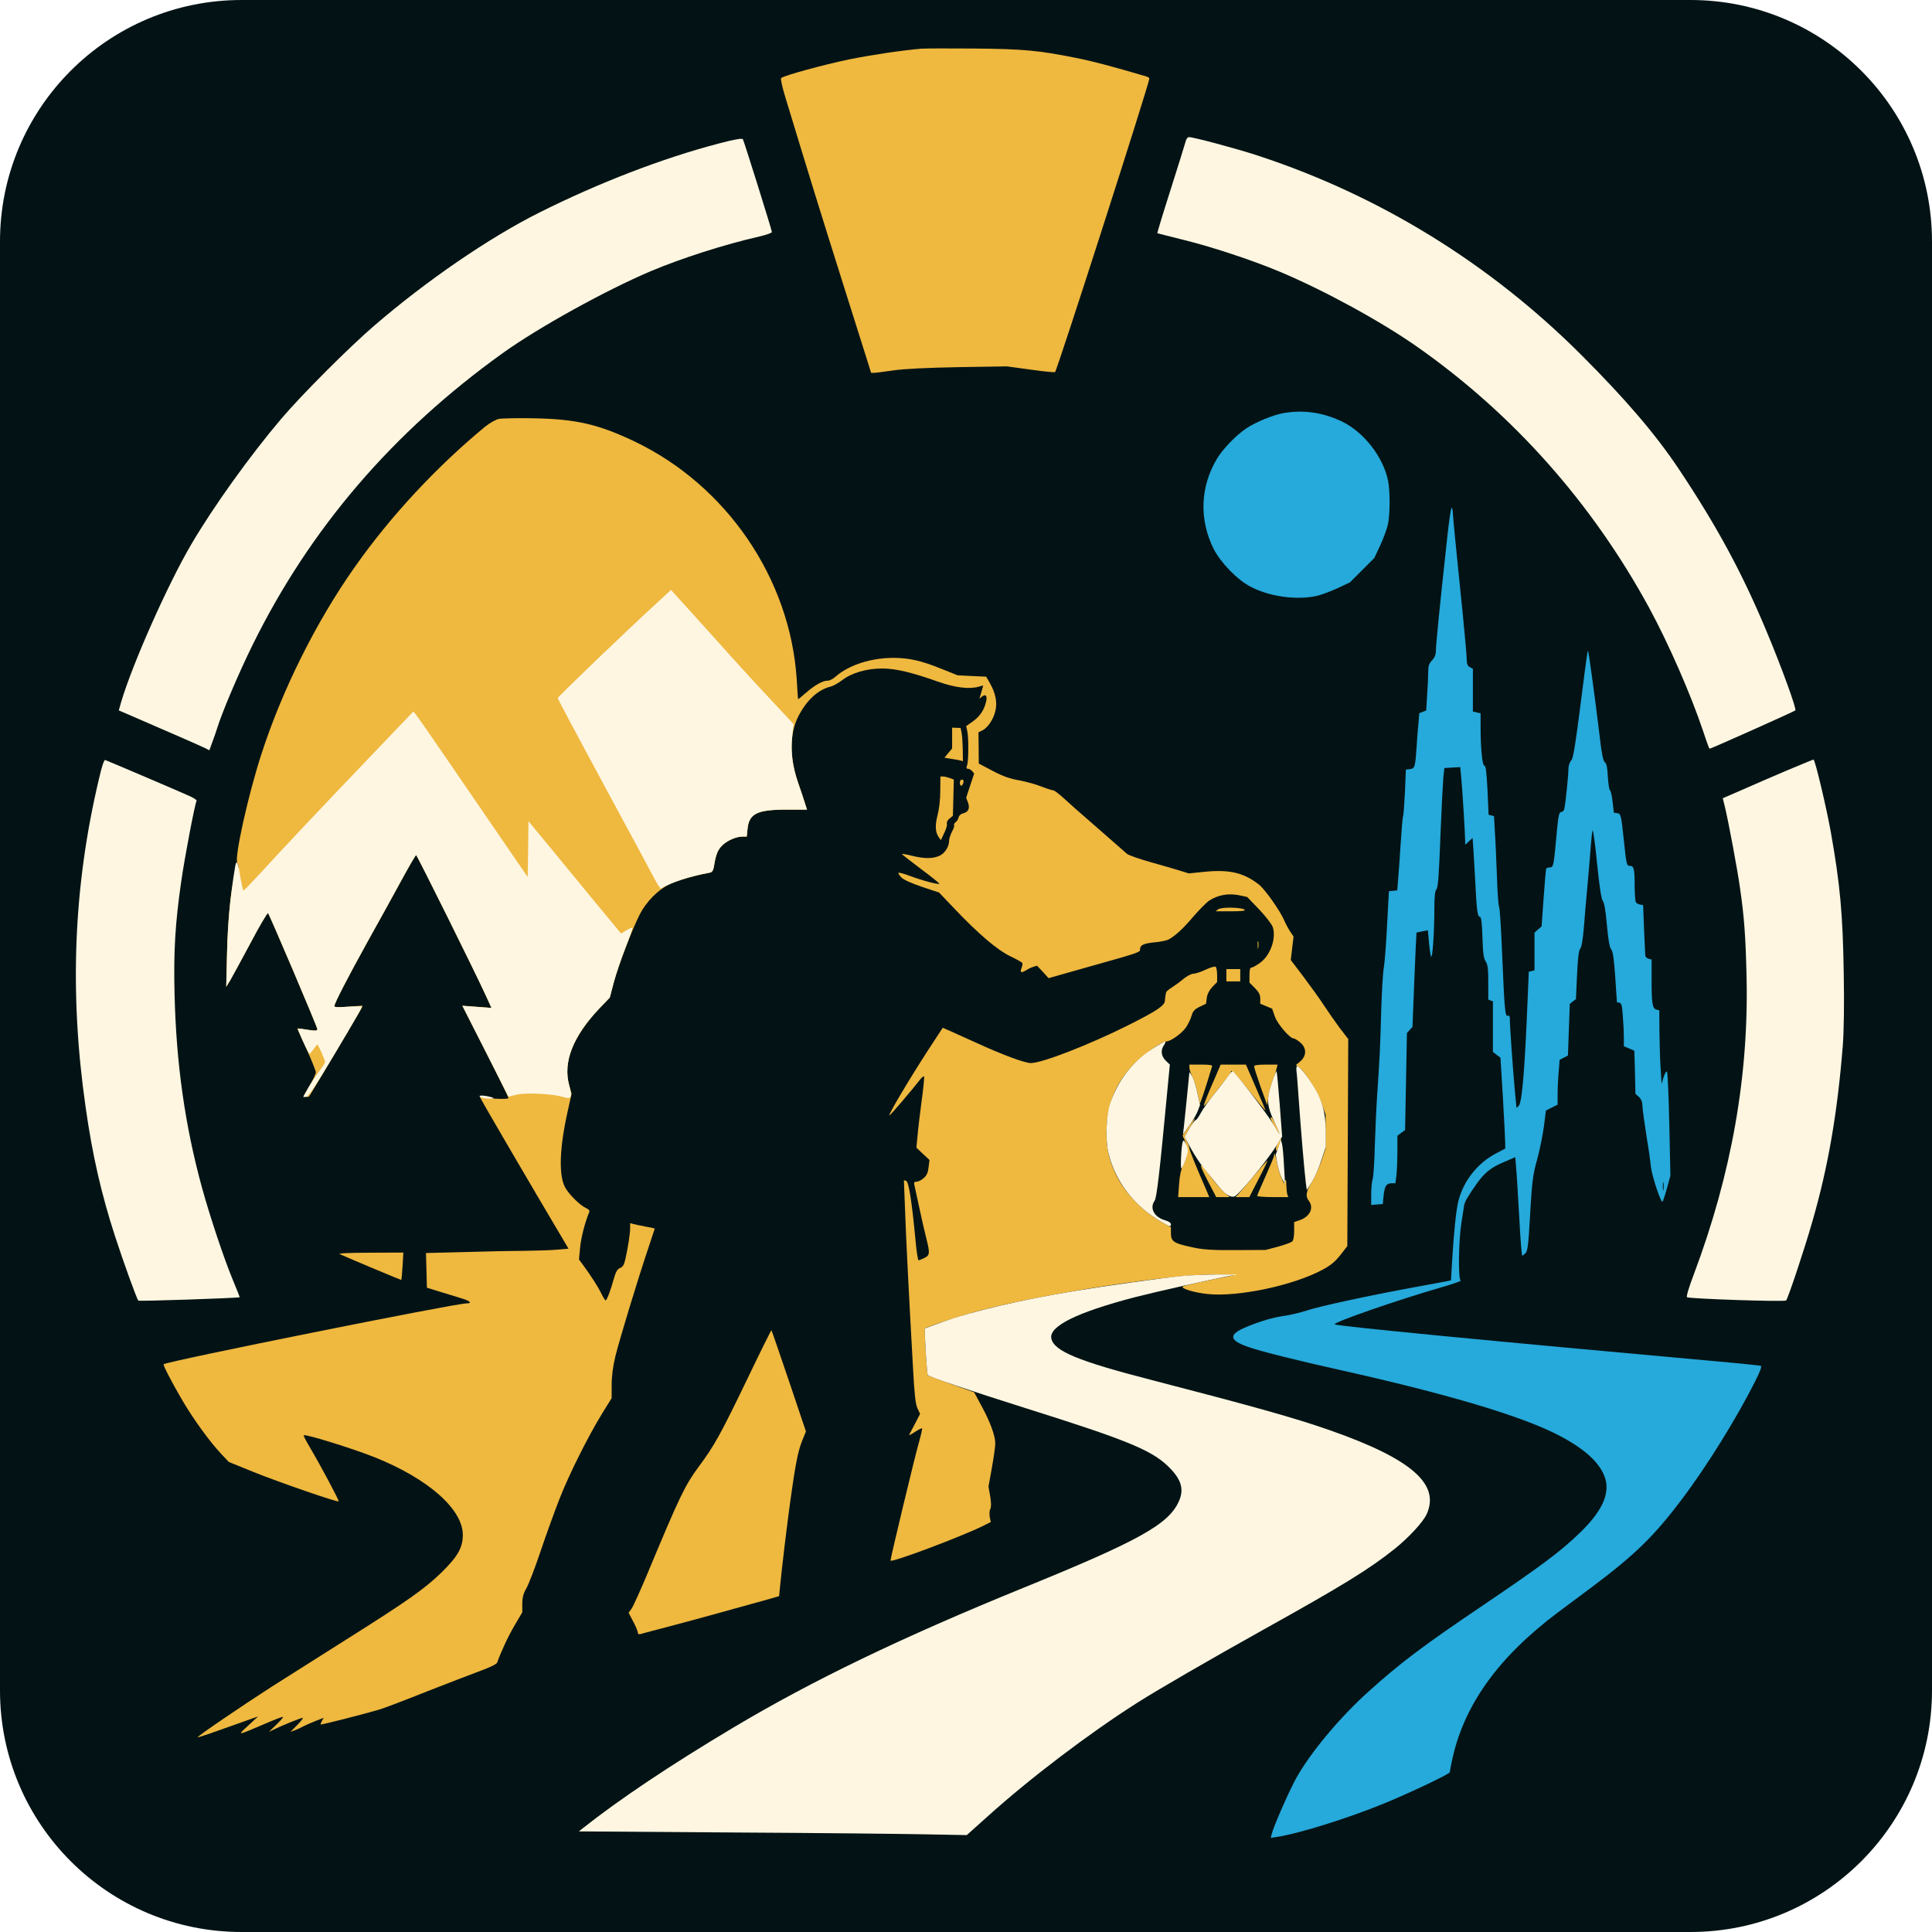
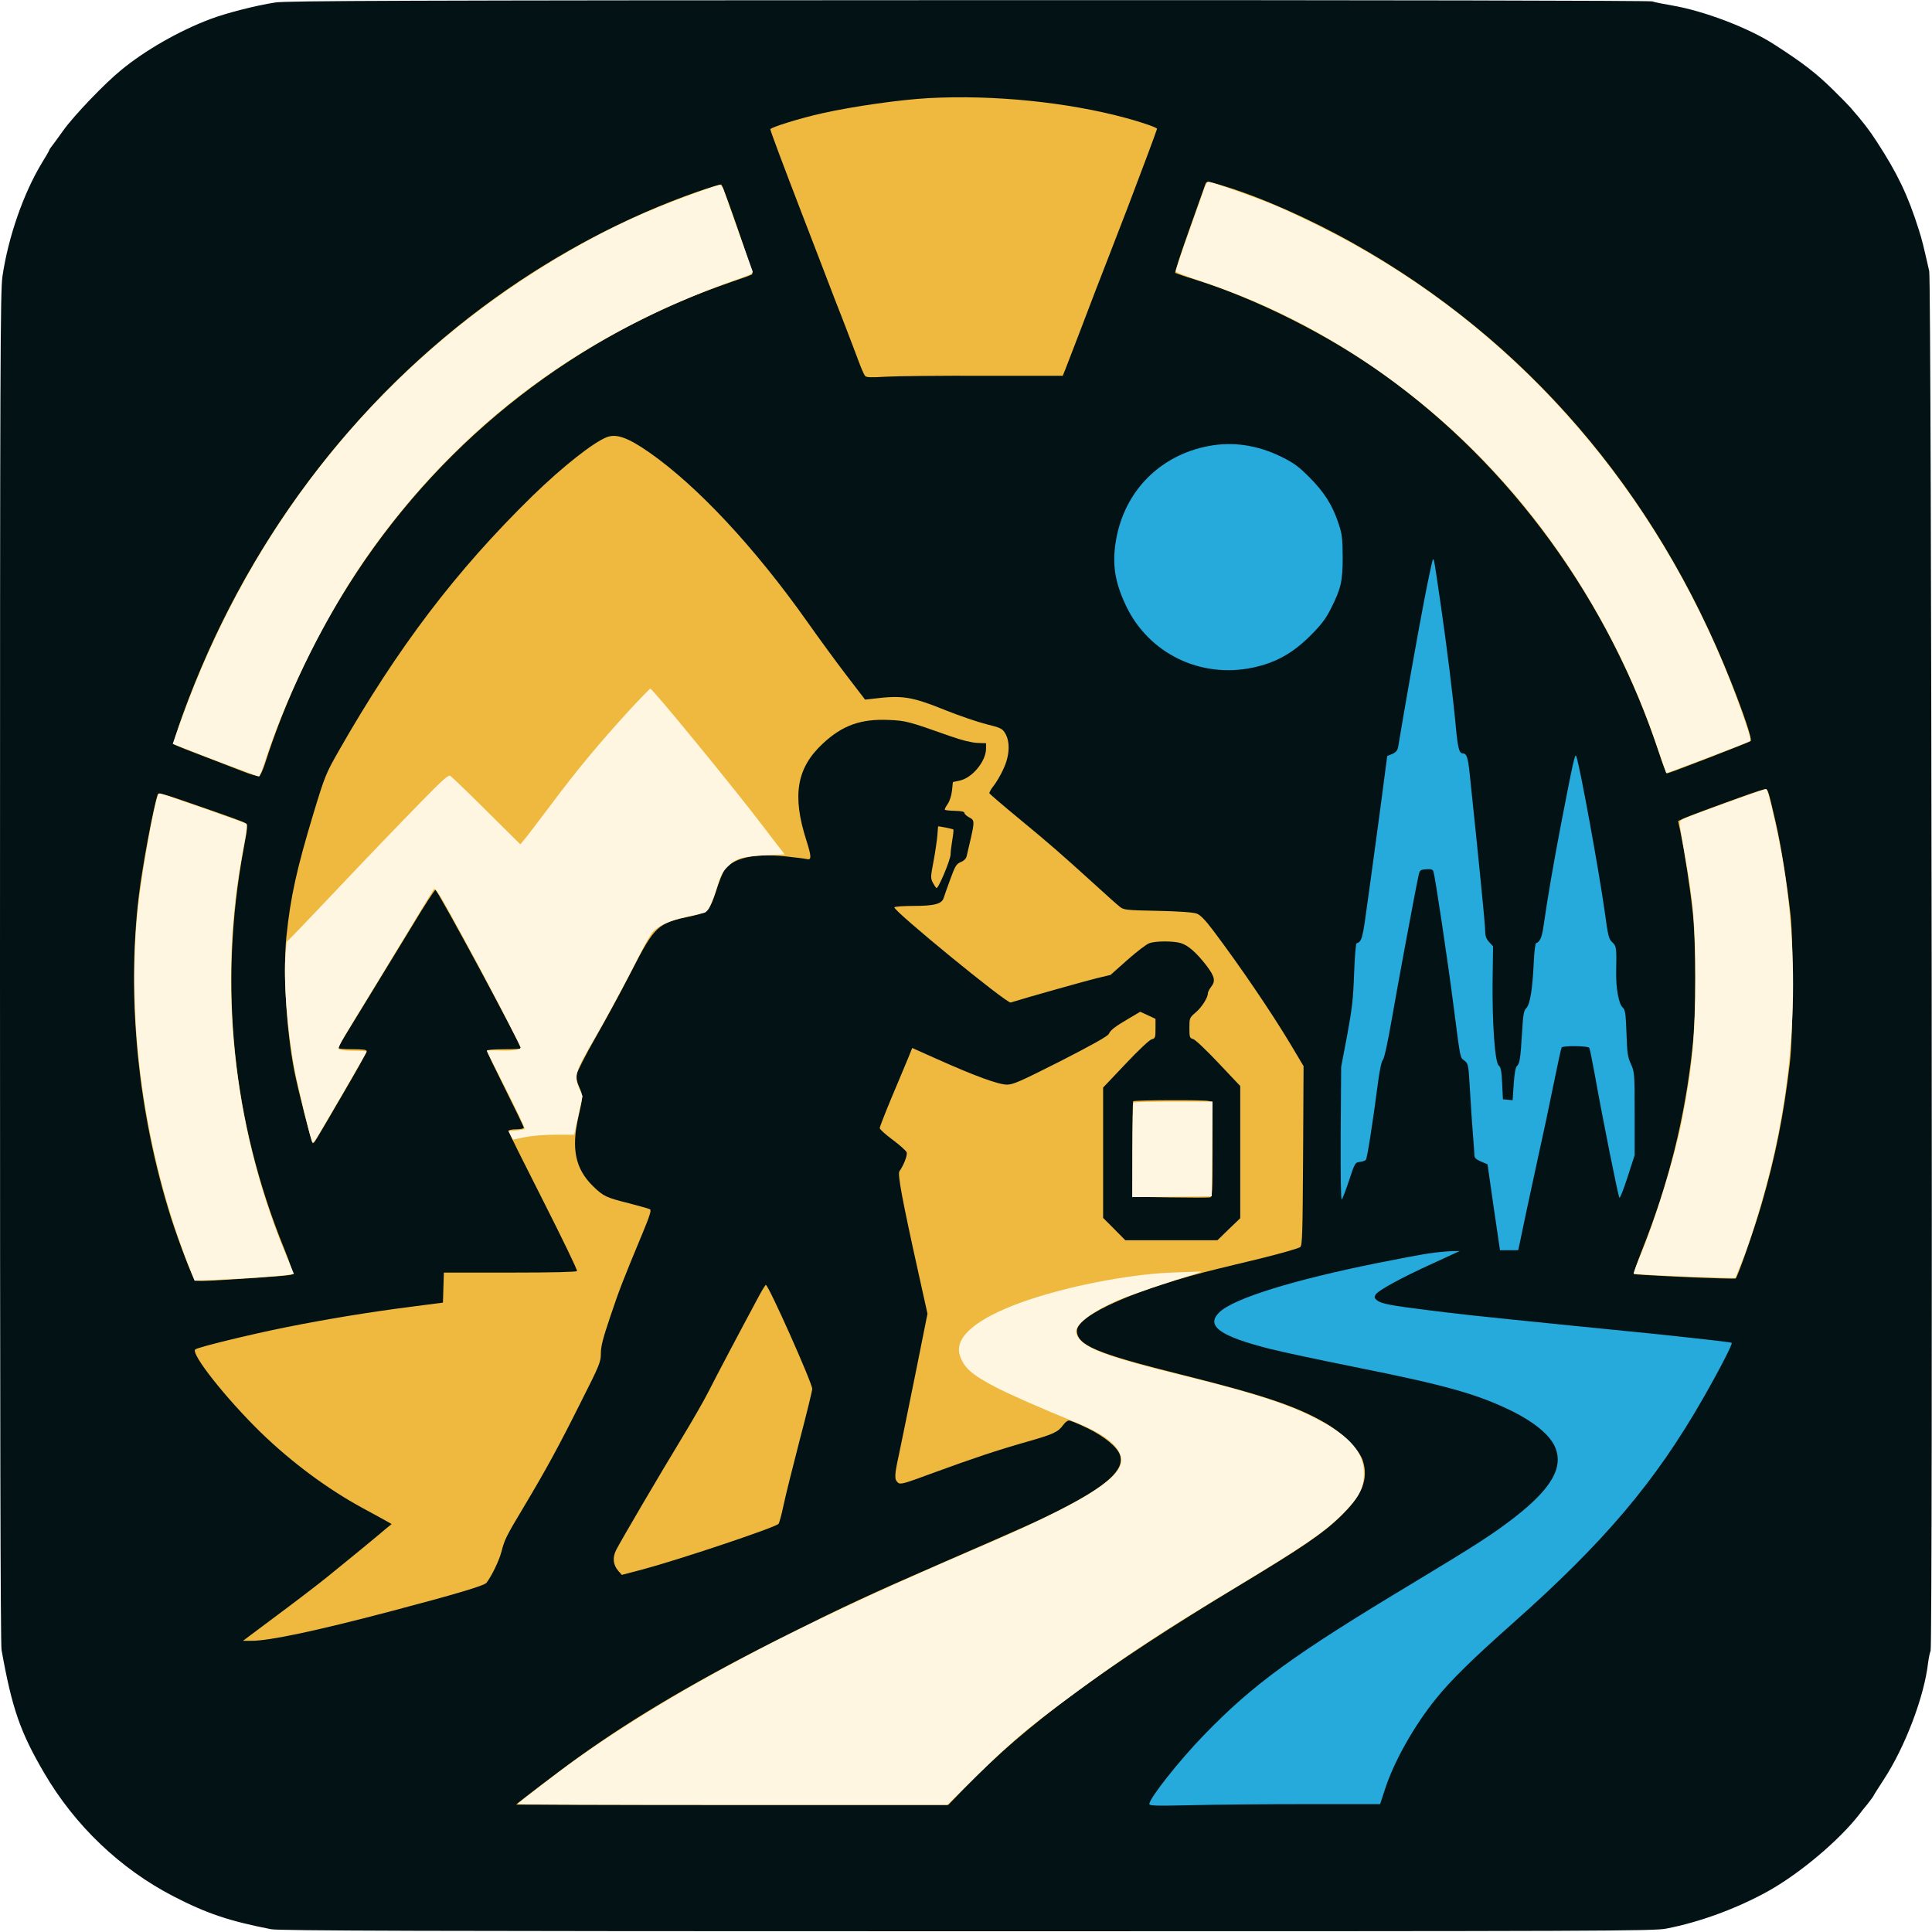
- <svg xmlns="http://www.w3.org/2000/svg" width="1254" height="1254" viewBox="0 0 1254 1254">
-   <rect width="1254" height="1254" fill="#031315" rx="156.75" />
+ <svg xmlns="http://www.w3.org/2000/svg" width="1254" height="1254" viewBox="0 0 1254 1254" role="img" aria-labelledby="a5-title a5-description">
+   <g transform="translate(0,1254) scale(0.1,-0.1)" fill="#031315" stroke="none" id="night">
+     <path d="M1788 12524 c-130 -20 -321 -69 -426 -109 -199 -75 -421 -202 -576 -330 -106 -86 -305 -294 -374 -390 -39 -55 -76 -105 -82 -112 -5 -7 -10 -14 -10 -17 0 -3 -22 -41 -49 -85 -119 -197 -217 -478 -255 -734 -14 -97 -16 -527 -16 -4484 0 -2867 3 -4396 10 -4432 68 -381 122 -535 278 -801 200 -341 493 -620 837 -798 217 -112 363 -161 635 -214 52 -10 970 -13 4515 -13 4164 0 4456 1 4540 17 218 42 460 131 663 244 207 116 462 331 592 500 8 11 31 40 51 64 20 25 38 50 40 55 2 6 31 50 63 100 141 214 266 543 291 765 4 30 11 64 16 75 15 33 6 8886 -9 8955 -38 167 -46 201 -68 270 -70 222 -138 364 -272 570 -49 76 -90 129 -172 223 -14 16 -65 68 -115 117 -107 105 -193 172 -380 292 -165 107 -456 218 -665 253 -52 9 -109 20 -126 26 -19 5 -1716 9 -4440 8 -3672 -1 -4424 -4 -4496 -15z" id="night-contour-01" />
+   </g>
  <g transform="translate(0,1254) scale(0.1,-0.1)" fill="#EFB83F" stroke="none" id="warm">
-     <path d="M5980 12224 c-135 -12 -315 -39 -466 -69 -169 -35 -429 -106 -444 -122 -5 -4 8 -60 27 -123 154 -507 235 -769 368 -1190 84 -267 161 -511 171 -542 l18 -58 20 0 c12 0 68 8 126 16 69 10 214 17 420 21 l315 5 154 -21 c84 -12 156 -19 159 -16 15 15 612 1874 612 1905 0 4 -8 10 -17 13 -223 66 -352 100 -458 121 -245 49 -343 58 -660 61 -165 1 -320 1 -345 -1z" />
-     <path d="M3238 9821 c-20 -4 -60 -27 -90 -51 -315 -260 -613 -580 -845 -910 -251 -355 -474 -803 -608 -1220 -86 -267 -174 -665 -155 -700 15 -29 12 -62 -9 -84 -27 -30 -52 -255 -58 -511 l-4 -210 24 40 c13 22 72 131 132 243 59 112 111 200 115 195 10 -11 320 -739 320 -753 0 -12 -16 -12 -82 -1 -27 4 -48 7 -48 6 0 -1 27 -62 60 -135 33 -73 60 -141 60 -150 0 -10 -18 -49 -40 -86 l-40 -69 16 -3 c8 -2 17 -2 19 0 7 7 338 563 343 577 l5 14 -91 -7 c-64 -5 -92 -4 -92 3 0 18 83 179 214 416 68 121 165 298 217 393 51 94 96 172 100 172 6 0 390 -774 453 -913 l36 -79 -95 7 -94 7 65 -128 c177 -348 234 -463 234 -471 0 -12 -163 -3 -179 11 -11 8 -11 4 2 -19 22 -44 339 -585 514 -880 l53 -90 -72 -6 c-40 -4 -141 -7 -224 -8 -83 0 -258 -4 -390 -8 l-239 -6 3 -113 3 -112 87 -27 c48 -14 111 -34 140 -43 54 -16 69 -32 29 -32 -72 0 -1947 -376 -1965 -395 -5 -5 54 -119 122 -235 69 -118 178 -269 252 -347 l49 -52 160 -65 c171 -69 546 -198 553 -191 5 4 -112 224 -188 353 -24 40 -41 74 -39 76 10 10 319 -86 462 -143 349 -140 573 -339 571 -506 -1 -81 -33 -138 -137 -240 -111 -108 -217 -183 -617 -435 -168 -106 -386 -244 -485 -307 -187 -120 -487 -324 -482 -329 1 -2 41 11 87 27 47 17 135 48 195 69 l110 39 -65 -60 c-72 -66 -74 -66 104 10 65 28 121 50 123 47 2 -2 -17 -25 -44 -51 l-48 -46 34 16 c50 25 174 75 186 75 5 0 -11 -21 -35 -46 l-45 -45 28 10 c15 6 40 17 56 26 16 8 52 24 80 35 l52 20 -11 -19 c-5 -11 -10 -22 -10 -24 0 -5 297 71 386 98 32 10 169 62 304 116 135 53 292 113 348 134 61 22 106 44 109 54 25 70 71 170 113 241 l50 85 0 55 c0 41 7 67 26 100 15 25 57 135 94 245 37 110 92 261 121 335 60 155 187 409 277 555 l62 100 0 85 c0 57 8 120 25 190 27 108 144 495 215 705 22 65 40 120 40 121 0 1 -28 7 -62 13 -35 7 -71 14 -80 17 l-18 5 0 -33 c0 -36 -13 -120 -31 -201 -8 -36 -17 -51 -34 -57 -17 -7 -28 -24 -40 -67 -22 -80 -46 -143 -54 -143 -4 0 -17 21 -29 46 -22 45 -66 113 -118 184 l-26 35 7 74 c5 62 32 169 59 232 5 11 -1 19 -19 27 -40 18 -115 92 -138 137 -42 80 -35 259 19 498 l24 108 -16 56 c-42 145 26 317 194 495 l70 73 26 100 c28 104 117 338 168 439 41 81 118 160 192 196 51 25 159 56 263 76 16 3 23 14 28 46 11 70 24 103 53 131 33 32 91 57 130 57 l29 0 5 50 c10 99 62 125 254 125 l132 0 -13 40 c-6 22 -27 83 -45 135 -56 163 -56 314 0 427 54 107 129 177 213 197 15 4 48 22 73 41 62 48 160 76 259 76 89 0 193 -25 365 -86 108 -38 200 -50 263 -32 l29 8 -6 -21 c-3 -11 -9 -30 -12 -42 l-7 -23 16 13 c24 20 36 7 28 -30 -13 -57 -41 -98 -86 -130 l-44 -31 7 -31 c10 -43 9 -196 -1 -223 -6 -17 -5 -23 6 -23 8 0 20 -7 27 -15 l13 -16 -26 -78 -26 -79 12 -31 c14 -38 2 -63 -34 -71 -13 -3 -25 -15 -27 -25 -2 -11 -11 -26 -20 -32 -8 -7 -13 -16 -9 -19 3 -3 -3 -23 -14 -42 -10 -20 -19 -47 -19 -60 0 -39 -29 -83 -65 -98 -44 -18 -94 -18 -174 1 -35 9 -65 14 -67 12 -2 -1 53 -44 122 -96 69 -51 123 -95 121 -97 -7 -7 -112 21 -192 51 -37 14 -70 23 -73 20 -3 -3 5 -16 18 -30 15 -15 63 -37 134 -61 l111 -37 100 -105 c157 -165 277 -267 361 -308 40 -19 76 -39 79 -44 3 -4 1 -20 -5 -34 -11 -30 -1 -33 33 -12 12 8 32 17 45 21 l23 7 38 -40 37 -41 229 65 c370 104 365 102 365 124 0 26 24 37 98 44 34 3 72 11 85 17 45 24 97 72 162 149 37 43 83 90 103 104 54 36 122 49 191 36 l56 -12 77 -80 c43 -45 82 -96 89 -115 24 -73 -15 -184 -82 -232 -23 -17 -48 -31 -56 -31 -9 0 -13 -15 -13 -49 l0 -49 35 -35 c26 -26 35 -44 35 -68 l0 -34 39 -16 38 -16 17 -49 c16 -49 98 -144 122 -144 7 0 26 -12 43 -26 42 -35 43 -85 2 -122 l-30 -25 26 -20 c40 -32 119 -160 144 -235 l23 -67 0 -110 0 -110 -27 -80 c-16 -44 -43 -105 -62 -137 -38 -61 -43 -92 -20 -122 35 -46 7 -104 -60 -126 l-35 -12 0 -58 c0 -36 -5 -62 -14 -69 -7 -6 -49 -21 -92 -33 l-79 -21 -195 -1 c-154 -1 -213 3 -280 18 -125 27 -140 37 -140 96 l0 35 -53 29 c-133 74 -251 197 -309 324 -46 100 -61 182 -55 297 8 155 60 281 161 392 61 67 194 163 225 163 30 0 107 56 132 96 13 21 29 54 34 74 8 27 20 40 51 55 l42 20 5 39 c3 24 17 50 36 70 l31 32 0 46 c0 26 -5 50 -10 53 -6 4 -35 -5 -65 -19 -29 -14 -65 -26 -78 -26 -14 0 -43 -15 -66 -34 -22 -19 -57 -44 -76 -56 -19 -12 -36 -26 -36 -31 -1 -5 -3 -13 -4 -19 -1 -5 -3 -21 -4 -35 -1 -32 -52 -66 -237 -159 -256 -128 -560 -246 -633 -246 -39 0 -180 52 -344 127 -67 30 -146 66 -175 79 l-53 23 -93 -142 c-124 -191 -264 -427 -253 -427 6 0 156 177 192 224 16 22 31 34 33 28 2 -7 -5 -81 -17 -165 -11 -83 -23 -184 -26 -224 l-7 -72 42 -40 43 -40 -6 -48 c-4 -35 -12 -53 -32 -70 -14 -13 -35 -23 -46 -23 -15 0 -18 -5 -14 -22 3 -13 17 -77 31 -143 14 -66 34 -154 45 -197 26 -102 25 -115 -11 -133 -16 -8 -33 -15 -38 -15 -4 0 -14 60 -20 133 -23 243 -43 375 -60 382 l-15 5 7 -182 c6 -182 25 -552 51 -1018 10 -189 17 -254 30 -281 l17 -36 -33 -64 c-19 -35 -36 -68 -38 -72 -2 -5 15 4 38 19 23 15 43 25 46 23 2 -3 -7 -43 -20 -89 -27 -93 -185 -752 -185 -769 0 -18 465 157 603 226 l48 24 -7 33 c-3 19 -2 42 4 52 6 12 6 41 -1 82 l-11 63 22 122 c12 67 22 138 22 158 0 50 -33 140 -89 243 l-48 89 -148 53 c-81 29 -150 55 -153 58 -6 7 -24 297 -18 303 12 12 241 86 362 118 328 85 872 178 1289 220 155 16 415 19 335 4 -128 -24 -306 -63 -313 -69 -15 -13 74 -40 161 -49 197 -21 559 56 747 158 51 27 82 53 115 95 l45 58 3 672 3 672 -57 74 c-30 41 -76 107 -101 145 -25 39 -84 120 -130 182 l-85 112 9 76 9 76 -22 33 c-12 18 -29 50 -38 71 -27 63 -124 201 -164 233 -98 77 -190 99 -348 84 l-108 -11 -61 19 c-33 10 -118 35 -190 55 -71 20 -139 44 -150 53 -11 9 -58 51 -105 92 -47 41 -119 104 -160 140 -41 35 -103 90 -138 122 -34 32 -68 58 -75 58 -7 0 -42 11 -78 25 -35 14 -100 32 -144 40 -58 10 -105 26 -171 61 l-91 48 -1 102 -1 101 23 11 c35 16 73 70 86 125 15 56 2 118 -35 183 l-24 42 -93 4 -93 5 -105 42 c-127 52 -210 71 -312 71 -143 0 -287 -46 -371 -119 -18 -17 -42 -29 -53 -29 -30 2 -85 -28 -142 -78 -28 -25 -52 -44 -52 -42 -1 2 -5 62 -9 133 -44 652 -455 1253 -1051 1539 -235 112 -380 146 -655 151 -104 2 -206 0 -227 -4z" />
-     <path d="M6180 7749 l0 -67 -25 -30 -25 -30 42 -7 c24 -3 51 -9 61 -11 l17 -5 -1 78 c-1 43 -4 92 -8 108 l-6 30 -28 1 -27 1 0 -68z" />
-     <path d="M6103 7408 c0 -57 -7 -118 -17 -157 -18 -67 -16 -114 8 -146 l13 -18 22 47 c13 25 20 53 17 61 -3 8 5 22 17 32 l22 18 3 117 3 118 -26 10 c-14 5 -34 10 -44 10 l-17 0 -1 -92z" />
-     <path d="M6230 7460 c0 -11 4 -20 9 -20 5 0 11 9 14 20 3 13 0 20 -9 20 -8 0 -14 -9 -14 -20z" />
-     <path d="M7907 6638 l-17 -13 99 0 c66 0 97 3 90 10 -16 16 -151 19 -172 3z" />
-     <path d="M8163 6405 c0 -22 2 -30 4 -17 2 12 2 30 0 40 -3 9 -5 -1 -4 -23z" />
-     <path d="M7960 6210 l0 -40 45 0 45 0 0 40 0 40 -45 0 -45 0 0 -40z" />
-     <path d="M7720 5610 c0 -12 9 -38 19 -59 11 -21 26 -69 34 -107 l15 -69 10 27 c6 14 23 66 38 115 15 48 29 94 31 101 4 9 -14 12 -71 12 l-76 0 0 -20z" />
-     <path d="M7907 5593 c-9 -21 -34 -80 -57 -132 -22 -52 -38 -96 -36 -98 3 -3 26 23 53 58 26 34 65 83 86 108 20 25 37 49 37 54 0 19 21 -3 119 -125 57 -71 104 -128 106 -128 1 0 -27 68 -63 150 l-65 150 -82 0 -82 0 -16 -37z" />
-     <path d="M8140 5618 c0 -7 19 -66 42 -132 l43 -119 7 52 c5 28 17 77 29 109 12 31 23 67 26 80 l5 22 -76 0 c-54 0 -76 -4 -76 -12z" />
-     <path d="M8247 5284 c-5 -6 50 -104 59 -104 3 0 -43 98 -51 108 -1 1 -4 -1 -8 -4z" />
-     <path d="M7713 5224 l-37 -55 14 -32 c20 -47 17 -106 -9 -157 -16 -31 -24 -70 -28 -127 l-6 -83 101 0 101 0 -20 48 c-65 148 -109 257 -109 269 0 8 -7 28 -16 44 l-15 31 35 59 c19 32 33 59 31 59 -3 0 -21 -25 -42 -56z" />
-     <path d="M8296 5124 c-10 -14 -16 -35 -14 -46 2 -15 8 -8 20 26 9 25 16 46 14 46 -2 0 -11 -12 -20 -26z" />
-     <path d="M8270 5041 c0 -7 -25 -67 -55 -134 -30 -67 -55 -125 -55 -129 0 -4 45 -8 101 -8 l101 0 -6 16 c-3 9 -6 37 -7 62 0 31 -3 41 -8 28 l-7 -18 -17 38 c-9 22 -22 63 -27 93 -10 52 -20 79 -20 52z" />
-     <path d="M8137 4906 c-48 -57 -94 -111 -102 -120 l-16 -16 45 0 45 0 60 117 c34 64 59 118 58 120 -2 1 -43 -44 -90 -101z" />
-     <path d="M7835 4883 l59 -113 43 0 44 0 -36 32 c-20 17 -56 59 -80 92 -81 114 -93 109 -30 -11z" />
-     <path d="M2205 4400 c89 -40 399 -169 400 -168 1 2 5 42 8 91 l5 87 -217 -1 c-136 0 -209 -4 -196 -9z" />
-     <path d="M4845 3578 c-169 -350 -208 -421 -310 -558 -89 -121 -123 -191 -326 -678 -49 -118 -98 -226 -109 -242 l-20 -28 30 -57 c17 -31 30 -64 30 -72 0 -9 6 -12 18 -9 9 3 96 26 192 51 148 39 460 125 656 180 l51 15 6 62 c10 107 46 406 67 558 32 230 49 320 76 387 l25 62 -110 327 c-61 180 -112 329 -114 330 -1 2 -75 -146 -162 -328z" />
+     <path d="M6025 11903 c-182 -10 -487 -53 -692 -99 -132 -29 -333 -91 -333 -103 0 -10 84 -234 210 -561 56 -146 124 -321 150 -390 26 -69 79 -206 118 -305 38 -99 82 -214 97 -255 15 -41 33 -81 39 -89 8 -11 35 -12 136 -6 69 4 355 7 637 6 l511 0 17 42 c9 23 53 137 97 252 44 116 90 237 103 270 33 83 135 349 207 535 80 209 188 498 188 504 0 8 -100 43 -201 70 -380 103 -860 152 -1284 129z" id="warm-contour-01" />
+     <path d="M7825 11348 c-3 -7 -49 -139 -104 -293 -55 -154 -97 -282 -93 -286 4 -3 61 -23 127 -43 403 -126 870 -361 1230 -620 824 -591 1461 -1469 1785 -2458 23 -71 45 -128 50 -128 12 0 534 202 543 210 11 10 -43 172 -129 388 -491 1237 -1333 2215 -2449 2842 -283 159 -601 300 -846 374 -97 30 -108 31 -114 14z" id="warm-contour-02" />
+     <path d="M4525 11295 c-451 -158 -900 -394 -1310 -688 -924 -663 -1632 -1608 -2030 -2709 -36 -99 -62 -184 -58 -188 4 -4 87 -38 183 -74 96 -37 216 -83 267 -103 50 -20 97 -33 105 -31 7 3 24 39 37 79 138 433 341 858 596 1244 583 883 1437 1545 2435 1886 69 23 129 45 133 49 7 6 -186 568 -201 582 -4 3 -74 -18 -157 -47z" id="warm-contour-03" />
+     <path d="M3940 9703 c-86 -32 -289 -192 -484 -382 -496 -485 -875 -984 -1258 -1656 -82 -144 -89 -160 -162 -400 -111 -368 -150 -544 -177 -804 -23 -224 -1 -603 51 -871 24 -123 113 -470 120 -470 9 0 4 -9 201 329 82 140 149 260 149 268 0 10 -22 13 -96 13 -53 0 -94 4 -92 8 2 5 80 134 175 288 94 153 234 383 311 509 76 127 143 229 148 229 16 -3 554 -1000 554 -1029 0 -3 -49 -5 -110 -5 -67 0 -110 -4 -110 -10 0 -6 54 -118 120 -250 66 -132 120 -244 120 -250 0 -5 -22 -10 -50 -10 -27 0 -50 -5 -50 -10 0 -6 102 -211 226 -455 124 -245 223 -449 219 -455 -4 -6 -154 -10 -435 -10 l-429 0 -3 -97 -3 -98 -210 -27 c-270 -35 -534 -78 -810 -133 -238 -48 -574 -130 -588 -144 -29 -29 200 -318 424 -537 201 -195 435 -369 664 -493 55 -30 119 -65 143 -78 l44 -25 -39 -32 c-56 -48 -263 -218 -376 -309 -54 -44 -200 -156 -324 -248 l-226 -169 56 0 c116 0 418 64 897 190 425 112 614 168 628 187 36 48 82 145 97 202 20 78 29 97 144 289 144 241 225 389 367 673 127 251 134 269 134 325 0 46 14 99 61 238 58 174 85 242 211 545 45 109 57 146 47 152 -7 4 -69 21 -137 39 -148 37 -165 45 -232 110 -115 112 -143 242 -96 450 31 138 31 136 5 195 -15 33 -19 59 -15 83 3 19 56 123 117 230 62 108 166 299 231 426 162 313 172 323 402 371 51 11 86 25 100 39 12 11 37 68 55 126 18 58 42 117 53 132 55 79 191 110 392 90 67 -7 131 -15 144 -18 30 -8 29 18 -4 121 -94 293 -63 471 107 629 128 119 247 161 429 153 110 -5 123 -8 400 -106 73 -26 136 -41 173 -43 l57 -2 0 -36 c-1 -83 -91 -191 -173 -207 l-42 -9 -6 -56 c-4 -34 -15 -68 -29 -88 -12 -17 -20 -33 -17 -36 2 -3 32 -6 66 -7 41 -1 61 -5 61 -14 0 -7 14 -19 30 -28 36 -18 36 -26 10 -142 -11 -48 -23 -98 -26 -111 -3 -14 -17 -29 -37 -37 -29 -12 -37 -24 -69 -112 -20 -54 -39 -109 -43 -121 -11 -39 -61 -52 -194 -52 -66 0 -122 -4 -126 -9 -11 -19 729 -625 755 -618 119 37 487 140 556 157 l92 22 109 97 c61 54 125 103 143 109 41 15 153 15 203 1 47 -13 104 -63 169 -148 53 -70 59 -99 28 -138 -11 -14 -20 -32 -20 -40 0 -28 -40 -92 -80 -125 -39 -34 -40 -36 -40 -100 0 -61 2 -66 24 -72 13 -3 87 -73 165 -156 l141 -149 0 -429 0 -429 -74 -71 -74 -72 -299 0 -299 0 -72 73 -72 72 0 423 0 423 145 153 c84 89 156 157 170 160 23 6 25 11 25 69 l0 64 -49 23 -50 23 -73 -43 c-92 -54 -119 -75 -132 -102 -7 -14 -114 -74 -312 -175 -261 -132 -308 -153 -348 -153 -55 0 -208 56 -452 165 l-163 73 -25 -62 c-14 -33 -61 -147 -106 -253 -44 -105 -80 -198 -80 -205 0 -8 38 -42 84 -76 47 -35 88 -72 91 -82 6 -18 -20 -85 -47 -122 -13 -18 16 -177 123 -659 l59 -266 -79 -394 c-44 -217 -91 -448 -105 -514 -31 -142 -32 -167 -8 -188 16 -14 35 -9 232 64 257 94 412 146 616 204 161 46 192 60 225 106 11 16 28 29 37 29 9 0 63 -22 119 -49 113 -55 195 -123 213 -176 31 -95 -87 -201 -396 -358 -149 -75 -205 -100 -779 -350 -446 -194 -608 -270 -985 -458 -560 -280 -987 -530 -1360 -798 -96 -68 -400 -300 -400 -304 0 -1 631 -2 1403 -2 l1402 0 105 109 c396 410 912 790 1785 1316 403 243 536 333 650 442 146 139 190 248 150 369 -24 71 -128 175 -242 242 -187 109 -400 181 -940 316 -549 137 -673 190 -673 284 0 102 398 276 920 403 8 2 128 31 265 64 138 34 257 68 265 76 13 13 15 95 18 594 l3 580 -82 138 c-130 217 -332 513 -505 743 -51 68 -83 100 -106 109 -21 8 -111 15 -253 18 -206 4 -221 6 -246 26 -15 11 -94 82 -175 156 -215 195 -277 249 -484 420 -102 84 -187 157 -188 161 -2 5 10 27 27 48 17 21 46 70 63 108 41 85 46 177 13 232 -19 32 -28 37 -125 61 -58 15 -172 54 -255 87 -231 93 -285 102 -485 77 l-45 -5 -118 154 c-66 86 -181 243 -257 351 -341 482 -712 880 -1025 1099 -138 96 -212 123 -275 100z" id="warm-contour-04" />
+     <path d="M11335 7379 c-204 -73 -390 -142 -416 -155 l-27 -13 14 -65 c29 -140 64 -370 81 -526 22 -221 22 -655 -1 -873 -48 -456 -154 -885 -328 -1321 -32 -82 -56 -151 -53 -155 8 -7 654 -36 661 -29 14 15 121 320 168 483 90 309 143 576 183 912 22 189 25 773 5 963 -23 210 -61 447 -97 605 -48 205 -49 210 -66 212 -8 1 -63 -16 -124 -38z" id="warm-contour-05" />
+     <path d="M1025 7387 c-27 -74 -102 -474 -124 -662 -80 -667 -4 -1416 210 -2092 48 -149 137 -383 153 -400 9 -10 58 -9 231 2 325 21 392 27 403 34 7 4 -12 63 -53 165 -337 827 -427 1709 -265 2590 27 142 28 162 15 172 -14 10 -67 30 -438 158 -87 30 -130 41 -132 33z" id="warm-contour-06" />
+     <path d="M6089 7176 c0 0 -3 -28 -5 -61 -3 -33 -14 -108 -25 -167 -19 -98 -19 -108 -5 -136 9 -17 20 -33 24 -36 12 -7 92 184 92 219 0 16 5 57 11 92 6 35 9 66 7 69 -4 4 -97 23 -99 20z" id="warm-contour-07" />
+     <path d="M7355 5392 c-3 -3 -5 -144 -5 -313 l0 -307 243 -4 c133 -2 250 -2 260 0 16 4 17 27 17 312 l0 308 -27 6 c-30 8 -480 6 -488 -2z" id="warm-contour-08" />
+     <path d="M4931 4137 c-120 -223 -286 -537 -329 -623 -28 -56 -107 -194 -175 -306 -143 -235 -394 -663 -427 -727 -26 -51 -21 -97 13 -137 l23 -26 134 35 c236 63 858 271 883 296 5 5 20 60 33 122 13 63 61 253 105 424 45 170 81 319 81 330 0 39 -284 675 -301 675 -3 0 -21 -28 -40 -63z" id="warm-contour-09" />
  </g>
  <g transform="translate(0,1254) scale(0.1,-0.1)" fill="#26A9DB" stroke="none" id="cool">
-     <path d="M8332 9859 c-65 -11 -181 -58 -242 -99 -66 -44 -150 -131 -189 -194 -111 -183 -119 -397 -24 -588 46 -90 153 -201 240 -246 122 -64 293 -88 425 -61 29 6 91 29 137 50 l83 39 79 79 79 79 39 83 c21 46 44 108 50 137 14 68 14 216 0 284 -32 154 -159 316 -301 383 -122 58 -245 76 -376 54z" />
-     <path d="M9392 9037 c-47 -430 -72 -681 -72 -718 0 -27 -7 -46 -25 -65 -20 -21 -25 -37 -25 -78 0 -28 -3 -95 -7 -149 l-6 -99 -22 -8 -23 -9 -5 -63 c-4 -35 -9 -103 -12 -153 -9 -134 -12 -143 -43 -147 l-27 -3 -6 -146 c-4 -81 -9 -151 -12 -155 -3 -5 -10 -88 -16 -184 -6 -96 -14 -203 -17 -237 l-5 -62 -27 -3 -27 -3 -12 -221 c-6 -122 -16 -246 -21 -275 -6 -30 -13 -153 -17 -274 -6 -238 -10 -312 -27 -565 -6 -91 -12 -239 -15 -330 -2 -91 -8 -181 -13 -200 -6 -19 -10 -66 -10 -103 l0 -68 38 3 37 3 6 59 c7 60 18 76 55 76 l21 0 7 53 c3 28 6 98 6 154 l0 101 25 19 25 18 6 315 6 315 18 20 18 20 12 305 c7 168 13 306 14 307 0 0 17 4 37 8 l37 7 7 -79 c4 -44 10 -85 14 -92 9 -15 21 160 21 312 0 79 4 115 14 126 10 12 16 96 25 336 7 176 16 349 19 385 l7 65 52 3 51 3 6 -63 c7 -68 26 -378 26 -417 l0 -24 24 22 24 22 6 -83 c3 -46 8 -132 11 -193 9 -186 15 -235 29 -235 10 0 15 -33 18 -133 3 -103 8 -139 21 -157 13 -19 17 -48 17 -136 l0 -112 15 -6 15 -5 0 -165 0 -164 25 -19 24 -18 16 -261 c8 -143 15 -276 15 -295 l0 -34 -57 -30 c-122 -63 -213 -178 -247 -310 -15 -60 -30 -206 -42 -408 l-6 -107 -21 -5 c-12 -2 -110 -20 -217 -40 -299 -55 -613 -123 -698 -151 -42 -14 -106 -29 -142 -34 -80 -12 -153 -33 -248 -72 -122 -50 -117 -88 17 -133 85 -29 309 -85 601 -150 670 -150 1130 -286 1375 -405 196 -96 307 -197 336 -303 27 -100 -29 -215 -171 -350 -122 -118 -248 -212 -625 -467 -391 -264 -533 -371 -742 -559 -185 -166 -378 -397 -470 -563 -46 -83 -147 -313 -158 -360 l-7 -27 39 6 c142 21 462 121 701 219 165 68 422 190 422 201 0 4 7 39 15 78 76 356 296 665 685 958 47 35 146 109 220 164 283 212 407 333 589 575 161 214 356 528 475 766 32 64 43 94 34 97 -7 2 -92 11 -188 20 -1588 143 -2566 238 -2577 249 -13 12 412 160 698 242 72 21 126 40 120 42 -17 6 -14 256 4 371 8 53 16 105 18 116 1 11 11 34 21 50 94 151 133 189 243 235 l68 29 6 -72 c4 -40 12 -183 20 -319 7 -137 16 -248 19 -248 4 0 14 8 23 18 12 13 18 60 26 207 15 263 19 296 51 410 15 55 33 147 41 203 l13 104 38 19 38 19 0 69 c0 37 3 103 7 145 l6 77 27 14 27 14 6 168 6 167 20 16 20 15 7 155 c5 109 11 160 20 171 9 9 18 61 24 135 5 65 16 196 25 289 8 94 18 206 21 250 3 44 8 87 11 95 3 8 17 -88 29 -214 16 -156 28 -234 38 -245 9 -11 18 -64 26 -156 9 -97 17 -145 28 -157 11 -13 18 -62 26 -180 l11 -163 16 -3 c13 -2 18 -21 22 -85 4 -45 7 -108 7 -140 l0 -58 34 -14 34 -15 4 -139 3 -140 23 -21 c14 -13 22 -32 22 -53 0 -18 11 -100 24 -182 14 -83 28 -179 31 -215 6 -58 62 -230 75 -230 3 0 16 38 29 85 l23 84 -7 333 c-4 183 -11 337 -15 342 -5 5 -14 -11 -22 -35 l-13 -44 -6 95 c-4 52 -7 160 -8 238 l-1 144 -19 5 c-26 7 -31 41 -31 195 l0 130 -20 5 c-11 3 -21 13 -21 22 -1 9 -4 86 -8 171 l-6 155 -20 4 c-11 2 -23 8 -27 15 -4 6 -8 55 -8 108 0 109 -5 128 -31 128 -21 0 -23 10 -39 165 -18 167 -19 173 -43 177 l-22 3 -8 70 c-4 38 -12 72 -17 75 -5 3 -11 43 -14 89 -3 59 -8 86 -20 94 -11 9 -21 58 -36 192 -25 207 -68 527 -73 532 -2 1 -11 -57 -20 -130 -64 -504 -74 -567 -90 -585 -10 -10 -17 -35 -17 -56 0 -40 -18 -216 -26 -253 -2 -13 -11 -23 -19 -23 -16 0 -21 -21 -35 -180 -15 -169 -18 -180 -40 -180 -10 0 -21 -4 -24 -8 -2 -4 -10 -90 -17 -191 l-13 -184 -23 -20 -23 -21 0 -122 0 -122 -19 -5 -18 -4 -7 -164 c-19 -476 -37 -684 -58 -706 l-15 -14 -12 128 c-12 135 -31 398 -31 447 0 20 -4 27 -14 23 -17 -7 -21 42 -37 423 -6 146 -14 274 -19 285 -5 11 -11 101 -14 200 -4 99 -9 227 -13 284 l-6 104 -18 4 -17 5 -7 159 c-6 115 -11 159 -20 159 -14 0 -25 112 -25 252 l0 88 -25 6 -25 6 0 139 0 138 -20 11 c-15 8 -20 21 -20 54 0 24 -20 240 -45 480 -25 241 -45 450 -45 466 0 16 -3 31 -8 34 -4 2 -18 -91 -30 -207z m1405 -4219 c-2 -13 -4 -3 -4 22 0 25 2 35 4 23 2 -13 2 -33 0 -45z" />
+     <path d="M7845 9645 c-317 -60 -546 -293 -601 -609 -27 -156 -9 -274 66 -431 147 -306 480 -469 818 -399 151 31 264 94 382 213 64 64 96 106 126 166 68 134 79 180 79 340 -1 124 -4 149 -28 220 -39 117 -91 199 -187 296 -71 71 -102 94 -181 133 -155 77 -316 101 -474 71z" id="cool-contour-01" />
+     <path d="M9242 8633 c-42 -219 -124 -681 -167 -941 -5 -24 -14 -35 -39 -46 l-32 -13 -17 -129 c-9 -71 -30 -230 -47 -354 -17 -124 -45 -335 -64 -468 -32 -237 -36 -253 -71 -265 -5 -2 -12 -87 -16 -198 -6 -164 -13 -226 -45 -399 l-39 -205 -3 -435 c-1 -280 1 -431 7 -425 6 6 27 62 48 125 36 110 39 115 68 118 17 2 34 8 40 13 9 9 45 240 80 509 10 74 22 132 31 141 9 10 31 111 55 249 36 209 157 861 177 950 7 32 11 35 49 38 33 2 42 -1 47 -15 12 -39 92 -573 130 -868 47 -363 42 -336 71 -359 26 -21 26 -25 36 -191 5 -94 14 -222 19 -285 5 -63 10 -125 10 -138 0 -17 10 -27 42 -41 l43 -18 40 -279 41 -279 59 0 59 0 9 40 c4 22 26 123 47 225 22 102 58 268 80 370 23 102 64 295 91 429 27 134 52 248 55 252 8 13 172 11 179 -2 4 -5 19 -81 35 -167 50 -282 153 -797 161 -806 4 -5 28 56 53 134 l46 142 0 270 c0 263 -1 270 -24 321 -21 45 -25 72 -29 201 -5 130 -8 151 -25 167 -25 22 -44 126 -42 228 3 161 2 170 -25 195 -23 21 -28 41 -49 197 -38 269 -162 950 -185 1011 -8 22 -20 -33 -100 -447 -47 -247 -86 -470 -112 -653 -11 -77 -23 -105 -49 -114 -5 -2 -12 -57 -15 -128 -8 -171 -24 -269 -48 -293 -17 -17 -21 -41 -28 -161 -10 -167 -15 -200 -33 -215 -9 -8 -16 -48 -21 -117 l-7 -105 -32 3 -31 3 -5 103 c-4 82 -9 106 -22 116 -25 18 -43 275 -40 552 l3 222 -25 27 c-19 21 -26 39 -26 69 0 45 -40 446 -101 1026 -11 106 -20 130 -45 130 -22 0 -32 35 -44 165 -18 198 -59 526 -95 775 -45 309 -46 320 -54 320 -3 0 -30 -125 -59 -277z" id="cool-contour-02" />
+     <path d="M9270 4404 c-52 -8 -196 -35 -320 -60 -559 -112 -947 -233 -1037 -323 -88 -87 5 -154 329 -236 78 -20 323 -72 542 -116 605 -121 803 -177 1032 -289 137 -68 238 -150 273 -223 65 -134 -14 -276 -259 -466 -139 -108 -256 -183 -651 -421 -782 -470 -1040 -657 -1364 -991 -160 -165 -354 -410 -355 -448 0 -12 41 -13 272 -8 149 4 486 7 748 7 l478 0 31 95 c58 180 188 412 332 590 94 117 235 256 499 490 593 526 924 917 1232 1455 105 183 195 357 188 364 -5 4 -116 17 -490 57 -52 5 -295 30 -540 54 -694 70 -733 75 -940 101 -242 30 -306 42 -332 64 -17 13 -19 20 -10 36 14 27 166 110 375 205 l172 79 -55 -1 c-30 -1 -98 -7 -150 -15z" id="cool-contour-03" />
  </g>
-   <g transform="translate(0,1254) scale(0.1,-0.1)" fill="#fef6e1" stroke="none" id="pale">
-     <path d="M4667 11609 c-367 -96 -780 -255 -1169 -450 -323 -162 -729 -440 -1068 -732 -163 -140 -471 -448 -606 -607 -201 -237 -438 -567 -583 -814 -152 -259 -382 -776 -455 -1024 l-15 -53 42 -18 c251 -108 497 -216 519 -227 l27 -14 19 53 c11 28 25 70 32 92 33 106 141 360 230 540 372 754 908 1380 1623 1893 231 166 667 407 961 532 200 84 476 173 709 226 42 10 77 22 77 28 0 13 -180 587 -188 602 -5 8 -52 0 -155 -27z" />
-     <path d="M7696 11623 c-4 -16 -48 -156 -97 -311 -50 -156 -89 -285 -87 -286 2 -1 73 -19 158 -40 187 -45 457 -134 640 -211 289 -122 652 -320 890 -487 621 -436 1132 -1011 1503 -1691 127 -234 270 -560 352 -804 20 -62 39 -113 41 -113 9 0 550 242 557 249 9 9 -88 278 -188 516 -157 376 -320 678 -568 1050 -150 225 -346 454 -632 740 -597 597 -1317 1040 -2113 1299 -136 44 -405 116 -435 116 -8 0 -18 -12 -21 -27z" />
-     <path d="M4260 8623 c-202 -185 -640 -606 -640 -614 0 -5 132 -253 293 -551 162 -299 311 -576 332 -616 21 -40 41 -71 44 -69 81 44 184 78 318 103 16 3 23 14 28 46 11 70 24 103 53 131 33 32 91 57 130 57 l29 0 5 50 c10 99 62 125 254 125 l132 0 -13 40 c-6 22 -27 83 -45 135 -37 108 -49 203 -37 308 l8 72 -152 163 c-84 89 -245 265 -358 392 -113 126 -224 248 -246 272 l-40 44 -95 -88z" />
-     <path d="M2383 7608 c-313 -327 -569 -599 -712 -756 -47 -50 -87 -92 -91 -92 -3 0 -11 37 -19 82 -16 104 -26 125 -35 72 -31 -186 -48 -367 -52 -559 l-6 -220 25 40 c13 22 72 131 132 243 59 112 111 200 115 195 10 -11 320 -739 320 -753 0 -12 -16 -12 -83 -1 -34 6 -47 5 -43 -3 29 -71 70 -156 75 -156 3 0 15 14 26 30 11 16 22 30 25 30 6 0 50 -101 50 -114 0 -5 -17 -32 -39 -60 -21 -28 -53 -77 -71 -108 l-32 -58 19 0 c14 0 63 74 191 289 95 159 172 292 172 296 0 4 -40 4 -90 1 -63 -5 -90 -4 -90 3 0 18 83 179 214 416 68 121 165 298 217 393 51 94 96 172 100 172 6 0 390 -774 453 -913 l36 -79 -95 7 -94 7 65 -128 c36 -71 104 -204 150 -296 l84 -166 55 13 c61 14 229 6 299 -15 56 -17 62 -5 41 74 -42 153 23 318 193 498 l70 73 26 99 c15 55 49 156 76 225 27 69 47 127 45 129 -2 3 -20 -5 -39 -16 l-35 -21 -163 197 c-89 108 -224 272 -300 365 l-138 167 -2 -181 -3 -181 -160 233 c-88 129 -249 364 -359 524 -109 159 -204 296 -211 303 l-12 14 -300 -314z" />
-     <path d="M642 7483 c-165 -695 -193 -1386 -86 -2131 44 -311 102 -563 191 -837 55 -169 141 -407 151 -417 5 -5 635 16 658 22 1 0 -18 48 -43 108 -59 141 -152 421 -203 607 -110 403 -166 801 -177 1250 -7 279 4 461 43 732 23 161 89 506 100 525 3 5 -18 19 -48 32 -45 21 -511 220 -545 233 -7 3 -22 -40 -41 -124z" />
-     <path d="M11600 7540 c-91 -39 -222 -95 -291 -126 l-127 -55 14 -57 c23 -95 82 -410 98 -527 27 -185 36 -310 42 -560 17 -649 -96 -1291 -341 -1944 -33 -86 -51 -147 -45 -151 17 -10 633 -31 643 -21 12 12 118 329 170 511 103 356 163 705 198 1143 7 94 10 267 6 475 -6 381 -24 575 -83 907 -28 158 -103 475 -113 475 -3 0 -80 -32 -171 -70z" />
-     <path d="M7479 5732 c-131 -85 -223 -205 -274 -357 -25 -74 -31 -235 -11 -317 44 -186 169 -349 348 -451 54 -31 58 -32 58 -12 0 8 -16 18 -36 24 -72 20 -104 78 -70 127 14 19 33 185 82 706 l17 178 -27 26 c-30 30 -34 69 -10 102 8 12 11 22 6 22 -5 0 -43 -22 -83 -48z" />
-     <path d="M8415 5588 c3 -18 9 -103 15 -188 12 -174 37 -472 46 -540 l6 -44 33 52 c18 29 46 92 61 140 l29 87 0 105 c-1 124 -24 204 -87 302 -41 65 -86 118 -99 118 -4 0 -6 -15 -4 -32z" />
-     <path d="M7973 5557 c-12 -17 -52 -68 -87 -112 -36 -44 -77 -101 -91 -127 -14 -27 -29 -48 -34 -48 -5 0 -24 -25 -41 -55 l-31 -54 42 -78 c24 -43 60 -98 81 -123 21 -25 57 -69 80 -99 56 -71 90 -95 120 -87 26 7 207 226 270 325 l40 64 -16 211 c-9 115 -18 211 -20 213 -4 4 -31 -69 -45 -122 -19 -71 -13 -113 28 -201 22 -46 38 -84 36 -84 -2 0 -23 33 -47 73 -37 62 -241 328 -257 334 -3 2 -16 -12 -28 -30z" />
-     <path d="M7720 5580 c-6 -69 -32 -318 -36 -355 l-6 -50 42 60 c23 32 48 76 55 96 l14 37 -16 73 c-8 40 -23 89 -33 109 -11 19 -19 33 -20 30z" />
-     <path d="M3116 5421 c9 -9 55 -15 84 -11 18 3 -35 17 -69 19 -16 1 -21 -3 -15 -8z" />
-     <path d="M7677 5130 c-10 -28 -17 -184 -8 -174 14 16 41 93 41 117 -1 12 -7 33 -15 47 -10 19 -15 21 -18 10z" />
-     <path d="M8297 5093 l-17 -48 11 -60 c6 -33 20 -75 30 -95 l20 -35 -7 118 c-3 65 -9 130 -13 143 l-7 26 -17 -49z" />
-     <path d="M7675 4258 c-135 -13 -506 -65 -709 -99 -350 -59 -648 -128 -847 -199 -61 -21 -113 -41 -115 -43 -6 -6 12 -296 18 -302 13 -13 261 -97 638 -216 640 -201 804 -268 913 -368 93 -87 116 -154 78 -237 -67 -148 -259 -255 -1006 -559 -793 -323 -1372 -602 -1885 -908 -409 -244 -739 -465 -979 -655 l-24 -19 994 -7 c547 -3 1113 -9 1259 -12 l265 -5 135 121 c274 247 656 537 970 737 142 90 467 278 825 478 512 285 682 390 845 520 93 74 187 176 210 227 89 196 -101 360 -629 545 -228 80 -494 154 -1161 327 -470 121 -627 186 -646 267 -18 80 163 170 541 269 136 35 495 116 620 139 l50 9 -135 0 c-74 -1 -175 -5 -225 -10z" />
+   <g transform="translate(0,1254) scale(0.1,-0.1)" fill="#FEF6E1" stroke="none" id="pale">
+     <path d="M7817 11318 c-8 -24 -54 -152 -101 -286 -48 -134 -86 -248 -84 -254 2 -6 69 -32 148 -58 958 -314 1805 -965 2387 -1835 249 -373 443 -763 583 -1175 35 -102 64 -186 65 -188 2 -3 521 195 542 207 10 5 0 42 -36 146 -487 1409 -1452 2536 -2721 3179 -102 52 -246 120 -320 151 -123 52 -415 155 -438 155 -6 0 -17 -19 -25 -42z" id="pale-contour-01" />
+     <path d="M4495 11281 c-291 -105 -536 -218 -787 -362 -1191 -680 -2069 -1745 -2542 -3080 l-45 -127 77 -30 c136 -54 475 -182 483 -182 4 0 24 51 44 113 150 454 408 966 678 1345 596 836 1385 1421 2380 1768 87 30 107 40 102 53 -7 17 -168 472 -188 529 -6 18 -18 32 -27 32 -8 -1 -87 -27 -175 -59z" id="pale-contour-02" />
+     <path d="M4083 7928 c-194 -212 -341 -389 -512 -618 -85 -113 -163 -215 -174 -227 l-20 -23 -219 217 c-120 120 -226 221 -235 227 -13 7 -46 -22 -167 -145 -204 -209 -347 -358 -561 -584 -99 -104 -214 -226 -257 -270 l-77 -79 -7 -76 c-15 -166 9 -486 57 -745 20 -110 105 -461 116 -478 3 -4 11 0 18 10 21 31 335 571 335 577 0 3 -37 6 -82 6 -46 0 -89 4 -97 9 -10 7 9 44 84 167 54 88 195 319 313 514 118 195 216 357 218 359 9 10 36 -31 117 -179 46 -85 99 -182 117 -215 97 -176 330 -624 330 -633 0 -16 -57 -24 -144 -20 -42 1 -76 1 -76 -2 0 -3 57 -117 126 -253 69 -137 123 -251 120 -254 -3 -3 -28 -8 -55 -11 l-50 -4 14 -28 14 -27 78 16 c45 9 129 16 199 16 l121 0 27 125 27 125 -20 48 c-37 86 -33 100 104 337 87 151 201 362 283 526 33 66 72 135 87 152 36 43 112 78 225 102 52 11 103 23 113 26 23 7 49 60 82 169 23 74 35 98 69 131 52 53 97 66 250 73 l119 6 -47 60 c-26 33 -65 85 -88 115 -184 243 -722 900 -737 900 -4 0 -66 -64 -138 -142z" id="pale-contour-03" />
+     <path d="M11275 7355 c-99 -36 -224 -81 -278 -102 -97 -38 -98 -38 -94 -68 2 -16 18 -109 35 -205 54 -306 66 -444 66 -780 1 -377 -20 -593 -90 -945 -48 -240 -170 -633 -269 -869 -25 -60 -44 -111 -41 -113 4 -5 390 -23 551 -26 l109 -2 42 105 c55 136 134 391 184 595 185 745 197 1520 35 2245 -42 188 -54 230 -63 229 -4 0 -88 -29 -187 -64z" id="pale-contour-04" />
+     <path d="M1025 7378 c-31 -86 -107 -518 -130 -733 -77 -738 43 -1588 325 -2309 l43 -109 156 7 c168 7 380 22 448 31 l41 6 -55 132 c-321 774 -428 1646 -303 2459 11 70 29 171 39 225 11 54 16 101 12 105 -6 7 -550 198 -564 198 -4 0 -10 -6 -12 -12z" id="pale-contour-05" />
+     <path d="M7357 5384 c-3 -3 -6 -143 -7 -310 l-1 -304 258 2 258 3 3 308 2 307 -253 0 c-140 0 -256 -3 -260 -6z" id="pale-contour-06" />
+     <path d="M7600 4280 c-286 -12 -693 -93 -970 -193 -298 -108 -437 -228 -400 -344 26 -80 76 -125 231 -206 79 -42 315 -146 509 -224 219 -88 322 -179 306 -268 -22 -116 -280 -271 -881 -530 -641 -276 -964 -425 -1360 -625 -563 -286 -1039 -574 -1410 -853 -188 -142 -264 -202 -265 -207 0 -3 627 -5 1394 -5 l1395 0 188 186 c215 211 318 300 558 479 379 282 614 439 1130 750 434 262 570 355 681 465 113 112 147 174 147 273 1 129 -88 236 -286 342 -184 99 -401 171 -857 284 -558 137 -697 192 -724 282 -16 53 98 141 282 219 80 34 327 117 482 164 36 10 54 19 40 18 -14 0 -99 -4 -190 -7z" id="pale-contour-07" />
  </g>
</svg>
